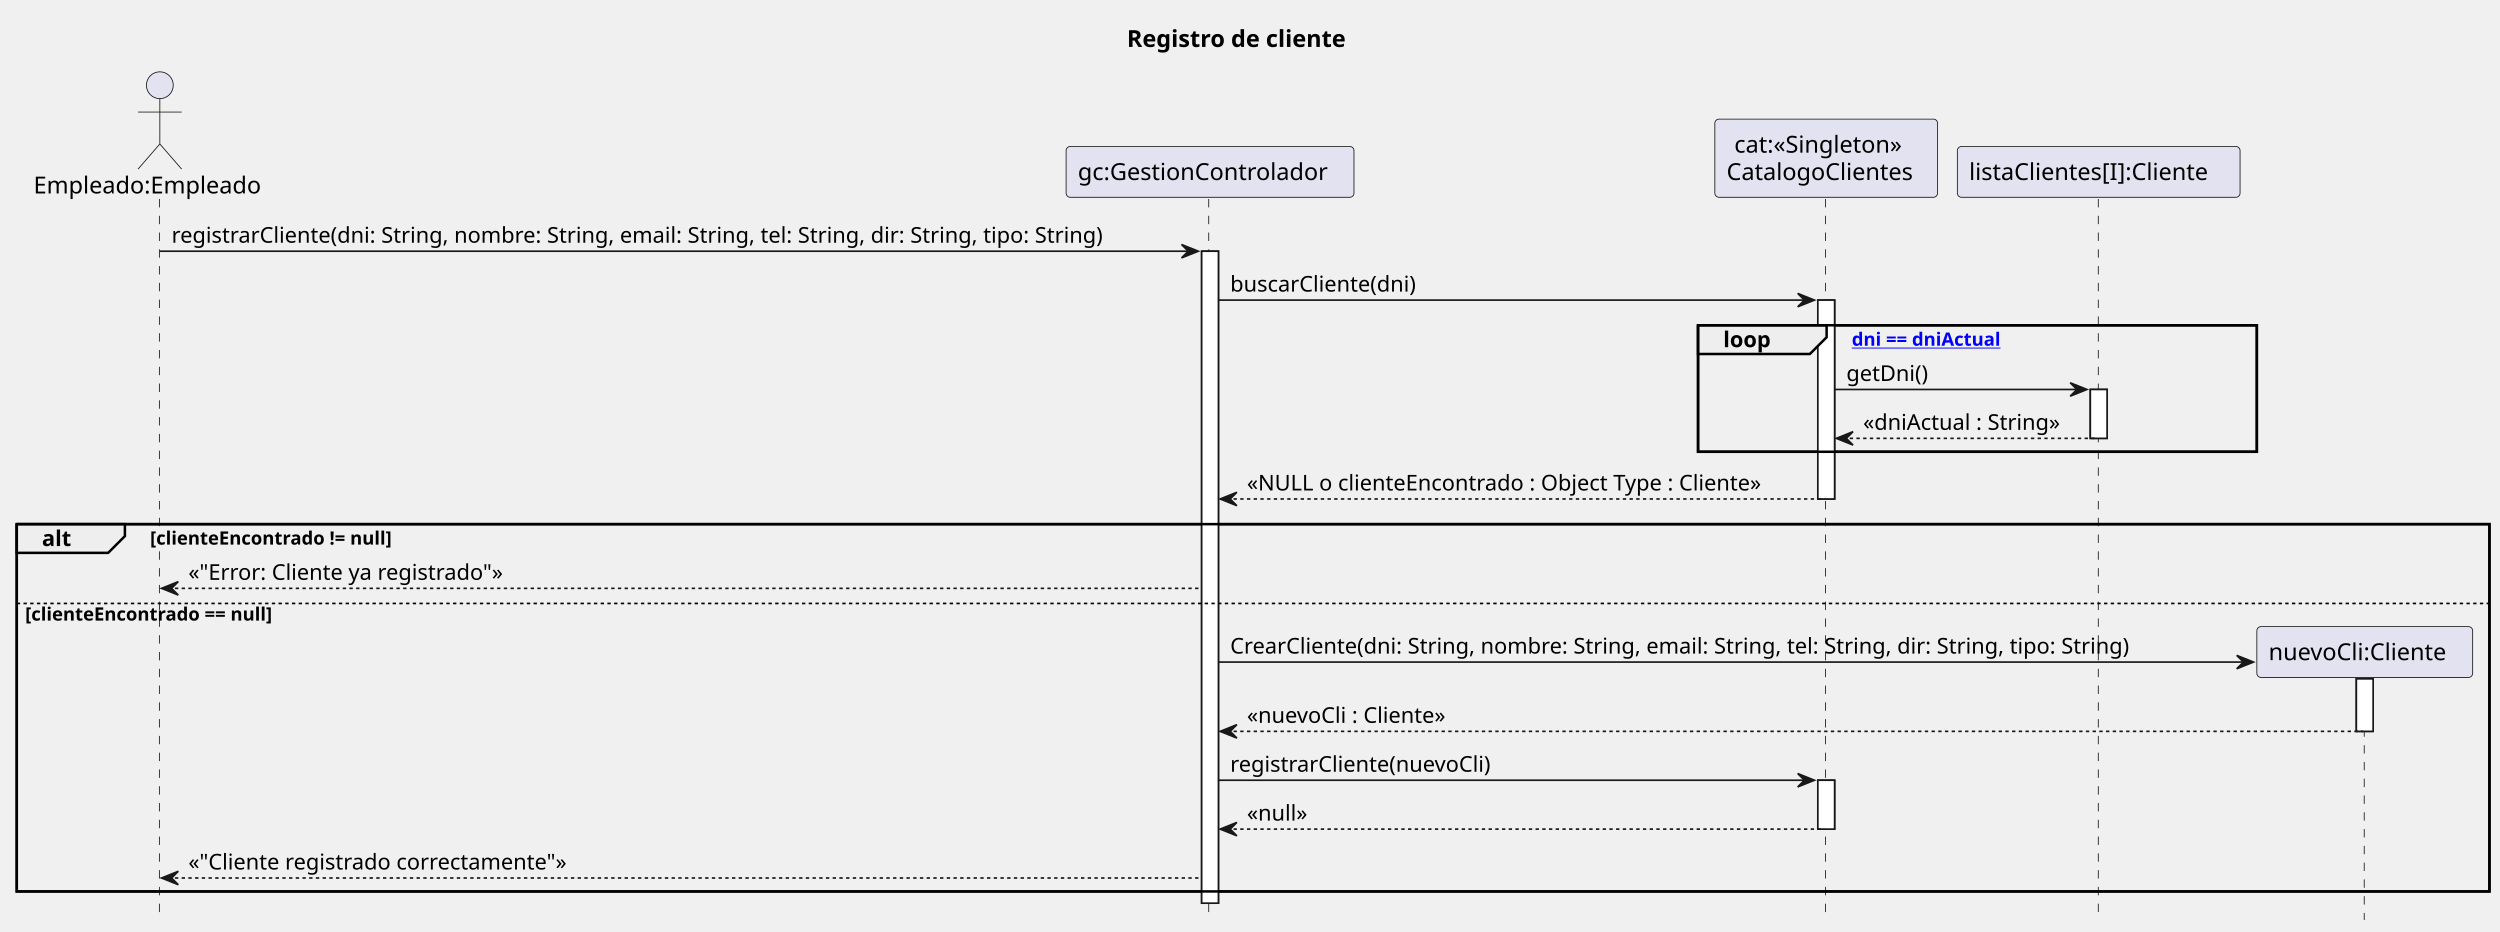
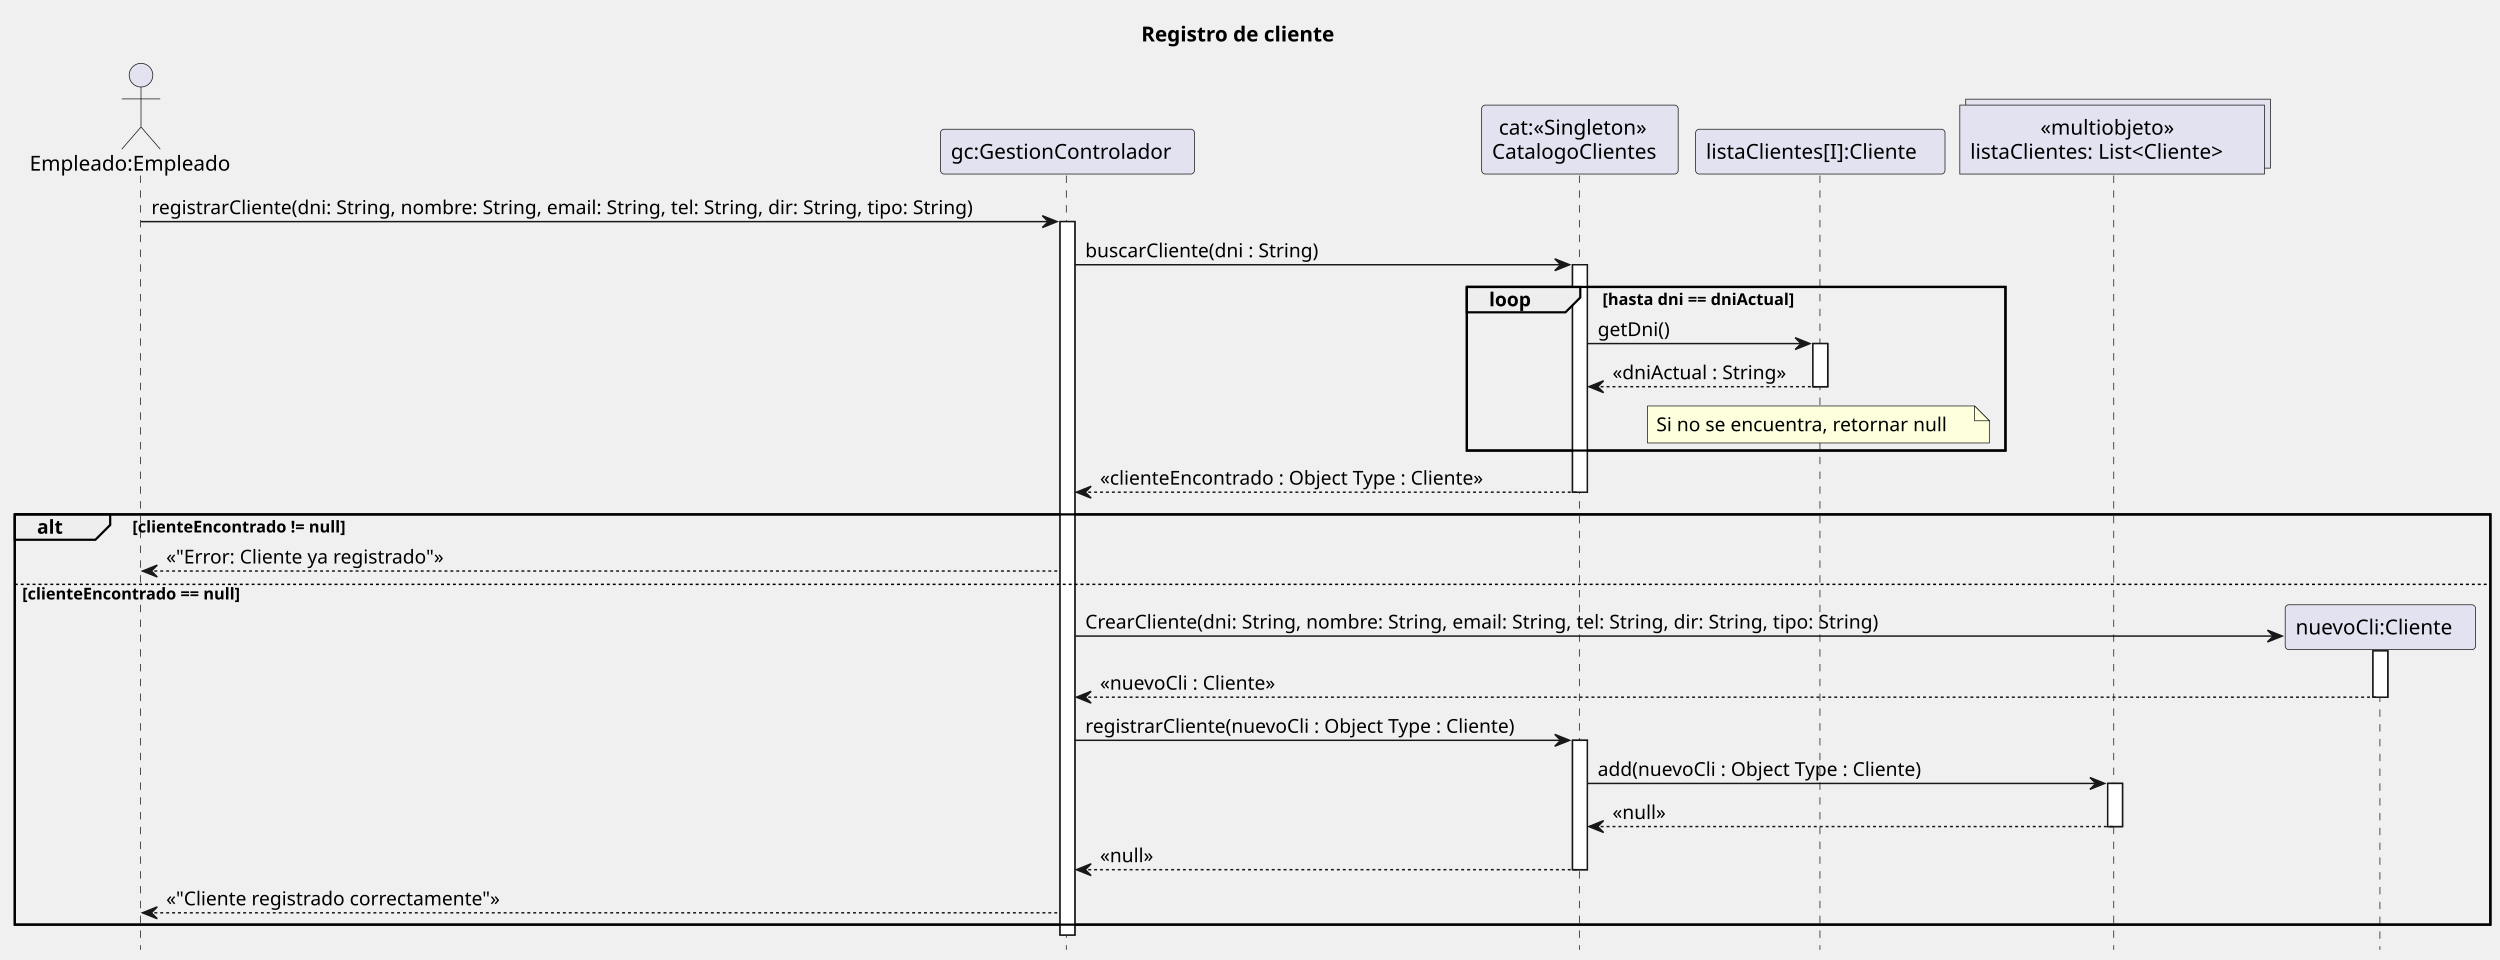
- <svg xmlns="http://www.w3.org/2000/svg" xmlns:xlink="http://www.w3.org/1999/xlink" contentStyleType="text/css" data-diagram-type="SEQUENCE" height="555px" preserveAspectRatio="none" style="width:1490px;height:555px;background:#FFFFFF;" version="1.1" viewBox="0 0 1490 555" width="1490px" zoomAndPan="magnify">
+ <svg xmlns="http://www.w3.org/2000/svg" contentStyleType="text/css" data-diagram-type="SEQUENCE" height="648px" preserveAspectRatio="none" style="width:1689px;height:648px;background:#FFFFFF;" version="1.1" viewBox="0 0 1689 648" width="1689px" zoomAndPan="magnify">
  <defs />
  <g>
-     <text fill="#000000" font-family="sans-serif" font-size="14" font-weight="bold" lengthAdjust="spacing" textLength="149.454" x="671.624" y="27.995">Registro de cliente</text>
+     <text fill="#000000" font-family="sans-serif" font-size="14" font-weight="bold" lengthAdjust="spacing" textLength="149.454" x="771.022" y="27.995">Registro de cliente</text>
    <g>
-       <rect fill="#FFFFFF" height="388.562" style="stroke:#181818;stroke-width:1;" width="10" x="716.186" y="149.727" />
+       <rect fill="#FFFFFF" height="481.961" style="stroke:#181818;stroke-width:1;" width="10" x="716.186" y="149.727" />
    </g>
    <g>
-       <rect fill="#FFFFFF" height="118.531" style="stroke:#181818;stroke-width:1;" width="10" x="1083.425" y="178.859" />
+       <rect fill="#FFFFFF" height="153.664" style="stroke:#181818;stroke-width:1;" width="10" x="1062.397" y="178.859" />
    </g>
    <g>
-       <rect fill="#FFFFFF" height="29.133" style="stroke:#181818;stroke-width:1;" width="10" x="1083.425" y="465.023" />
+       <rect fill="#FFFFFF" height="87.398" style="stroke:#181818;stroke-width:1;" width="10" x="1062.397" y="500.156" />
    </g>
    <g>
-       <rect fill="#FFFFFF" height="29.133" style="stroke:#181818;stroke-width:1;" width="10" x="1245.832" y="232.125" />
+       <rect fill="#FFFFFF" height="29.133" style="stroke:#181818;stroke-width:1;" width="10" x="1224.804" y="232.125" />
    </g>
    <g>
-       <rect fill="#FFFFFF" height="31.297" style="stroke:#181818;stroke-width:1;" width="10" x="1404.39" y="404.594" />
+       <rect fill="#FFFFFF" height="29.133" style="stroke:#181818;stroke-width:1;" width="10" x="1423.961" y="529.289" />
    </g>
-     <rect fill="none" height="75.398" style="stroke:#000000;stroke-width:1.5;" width="333.037" x="1012.041" y="193.859" />
-     <rect fill="none" height="218.898" style="stroke:#000000;stroke-width:1.5;" width="1473.703" x="10" y="312.391" />
+     <g>
+       <rect fill="#FFFFFF" height="31.297" style="stroke:#181818;stroke-width:1;" width="10" x="1603.186" y="439.727" />
+     </g>
+     <rect fill="none" height="110.531" style="stroke:#000000;stroke-width:1.5;" width="363.869" x="991.013" y="193.859" />
+     <rect fill="none" height="277.164" style="stroke:#000000;stroke-width:1.5;" width="1672.498" x="10" y="347.523" />
    <g class="participant-lifeline" data-entity-uid="part1" data-qualified-name="emp" id="part1-lifeline">
      <g>
-         <rect fill="#000000" fill-opacity="0" height="429.695" width="8" x="91.263" y="118.594" />
-         <line style="stroke:#181818;stroke-width:0.5;stroke-dasharray:5,5;" x1="95" x2="95" y1="118.594" y2="548.289" />
+         <rect fill="#000000" fill-opacity="0" height="523.094" width="8" x="91.263" y="118.594" />
+         <line style="stroke:#181818;stroke-width:0.5;stroke-dasharray:5,5;" x1="95" x2="95" y1="118.594" y2="641.688" />
      </g>
    </g>
    <g class="participant-lifeline" data-entity-uid="part2" data-qualified-name="ctrl" id="part2-lifeline">
      <g>
-         <rect fill="#000000" fill-opacity="0" height="429.695" width="8" x="717.186" y="118.594" />
-         <line style="stroke:#181818;stroke-width:0.5;stroke-dasharray:5,5;" x1="720.398" x2="720.398" y1="118.594" y2="548.289" />
+         <rect fill="#000000" fill-opacity="0" height="523.094" width="8" x="717.186" y="118.594" />
+         <line style="stroke:#181818;stroke-width:0.5;stroke-dasharray:5,5;" x1="720.398" x2="720.398" y1="118.594" y2="641.688" />
      </g>
    </g>
    <g class="participant-lifeline" data-entity-uid="part3" data-qualified-name="cat" id="part3-lifeline">
      <g>
-         <rect fill="#000000" fill-opacity="0" height="429.695" width="8" x="1084.425" y="118.594" />
-         <line style="stroke:#181818;stroke-width:0.5;stroke-dasharray:5,5;" x1="1088.041" x2="1088.041" y1="118.594" y2="548.289" />
+         <rect fill="#000000" fill-opacity="0" height="523.094" width="8" x="1063.397" y="118.594" />
+         <line style="stroke:#181818;stroke-width:0.5;stroke-dasharray:5,5;" x1="1067.013" x2="1067.013" y1="118.594" y2="641.688" />
      </g>
    </g>
    <g class="participant-lifeline" data-entity-uid="part4" data-qualified-name="cliente_actual" id="part4-lifeline">
      <g>
-         <rect fill="#000000" fill-opacity="0" height="429.695" width="8" x="1246.832" y="118.594" />
-         <line style="stroke:#181818;stroke-width:0.5;stroke-dasharray:5,5;" x1="1250.585" x2="1250.585" y1="118.594" y2="548.289" />
+         <rect fill="#000000" fill-opacity="0" height="523.094" width="8" x="1225.804" y="118.594" />
+         <line style="stroke:#181818;stroke-width:0.5;stroke-dasharray:5,5;" x1="1229.558" x2="1229.558" y1="118.594" y2="641.688" />
      </g>
    </g>
-     <g class="participant-lifeline" data-entity-uid="part5" data-qualified-name="nuevo_cli" id="part5-lifeline">
+     <g class="participant-lifeline" data-entity-uid="part5" data-qualified-name="lista_cli" id="part5-lifeline">
      <g>
-         <rect fill="#000000" fill-opacity="0" height="144.18" width="8" x="1405.39" y="404.109" />
-         <line style="stroke:#181818;stroke-width:0.5;stroke-dasharray:5,5;" x1="1409.078" x2="1409.078" y1="404.109" y2="548.289" />
+         <rect fill="#000000" fill-opacity="0" height="523.094" width="8" x="1424.961" y="118.594" />
+         <line style="stroke:#181818;stroke-width:0.5;stroke-dasharray:5,5;" x1="1428.05" x2="1428.05" y1="118.594" y2="641.688" />
+       </g>
+     </g>
+     <g class="participant-lifeline" data-entity-uid="part6" data-qualified-name="nuevo_cli" id="part6-lifeline">
+       <g>
+         <rect fill="#000000" fill-opacity="0" height="202.445" width="8" x="1604.186" y="439.242" />
+         <line style="stroke:#181818;stroke-width:0.5;stroke-dasharray:5,5;" x1="1607.873" x2="1607.873" y1="439.242" y2="641.688" />
      </g>
    </g>
    <g class="participant participant-head" data-entity-uid="part1" data-qualified-name="emp" id="part1-head">
      <text fill="#000000" font-family="sans-serif" font-size="14" lengthAdjust="spacing" textLength="144.525" x="20" y="115.292">Empleado:Empleado</text>
      <ellipse cx="95.263" cy="50.797" fill="#E2E2F0" rx="8" ry="8" style="stroke:#181818;stroke-width:0.5;" />
      <path d="M95.263,58.797 L95.263,85.797 M82.263,66.797 L108.263,66.797 M95.263,85.797 L82.263,100.797 M95.263,85.797 L108.263,100.797" fill="none" style="stroke:#181818;stroke-width:0.5;" />
    </g>
    <g class="participant participant-head" data-entity-uid="part2" data-qualified-name="ctrl" id="part2-head">
      <rect fill="#E2E2F0" height="30.297" rx="2.5" ry="2.5" style="stroke:#181818;stroke-width:0.5;" width="171.575" x="635.398" y="87.297" />
      <text fill="#000000" font-family="sans-serif" font-size="14" lengthAdjust="spacing" textLength="157.575" x="642.398" y="107.292">gc:GestionControlador</text>
    </g>
    <g class="participant participant-head" data-entity-uid="part3" data-qualified-name="cat" id="part3-head">
-       <rect fill="#E2E2F0" height="46.594" rx="2.5" ry="2.5" style="stroke:#181818;stroke-width:0.5;" width="132.768" x="1022.041" y="71" />
-       <text fill="#000000" font-family="sans-serif" font-size="14" lengthAdjust="spacing" textLength="109.58" x="1033.635" y="90.995">cat:«Singleton»</text>
-       <text fill="#000000" font-family="sans-serif" font-size="14" lengthAdjust="spacing" textLength="118.768" x="1029.041" y="107.292">CatalogoClientes</text>
+       <rect fill="#E2E2F0" height="46.594" rx="2.5" ry="2.5" style="stroke:#181818;stroke-width:0.5;" width="132.768" x="1001.013" y="71" />
+       <text fill="#000000" font-family="sans-serif" font-size="14" lengthAdjust="spacing" textLength="109.58" x="1012.607" y="90.995">cat:«Singleton»</text>
+       <text fill="#000000" font-family="sans-serif" font-size="14" lengthAdjust="spacing" textLength="118.768" x="1008.013" y="107.292">CatalogoClientes</text>
    </g>
    <g class="participant participant-head" data-entity-uid="part4" data-qualified-name="cliente_actual" id="part4-head">
-       <rect fill="#E2E2F0" height="30.297" rx="2.5" ry="2.5" style="stroke:#181818;stroke-width:0.5;" width="168.492" x="1166.585" y="87.297" />
-       <text fill="#000000" font-family="sans-serif" font-size="14" lengthAdjust="spacing" textLength="154.492" x="1173.585" y="107.292">listaClientes[I]:Cliente</text>
+       <rect fill="#E2E2F0" height="30.297" rx="2.5" ry="2.5" style="stroke:#181818;stroke-width:0.5;" width="168.492" x="1145.558" y="87.297" />
+       <text fill="#000000" font-family="sans-serif" font-size="14" lengthAdjust="spacing" textLength="154.492" x="1152.558" y="107.292">listaClientes[I]:Cliente</text>
+     </g>
+     <g class="participant participant-head" data-entity-uid="part5" data-qualified-name="lista_cli" id="part5-head">
+       <rect fill="#E2E2F0" height="46.594" style="stroke:#181818;stroke-width:0.5;" width="205.823" x="1328.05" y="67" />
+       <rect fill="#E2E2F0" height="46.594" style="stroke:#181818;stroke-width:0.5;" width="205.823" x="1324.05" y="71" />
+       <text fill="#000000" font-family="sans-serif" font-size="14" lengthAdjust="spacing" textLength="96.92" x="1378.502" y="90.995">«multiobjeto»</text>
+       <text fill="#000000" font-family="sans-serif" font-size="14" lengthAdjust="spacing" textLength="191.823" x="1331.05" y="107.292">listaClientes: List&lt;Cliente&gt;</text>
    </g>
    <g>
-       <rect fill="#FFFFFF" height="388.562" style="stroke:#181818;stroke-width:1;" width="10" x="716.186" y="149.727" />
+       <rect fill="#FFFFFF" height="481.961" style="stroke:#181818;stroke-width:1;" width="10" x="716.186" y="149.727" />
    </g>
    <g>
-       <rect fill="#FFFFFF" height="118.531" style="stroke:#181818;stroke-width:1;" width="10" x="1083.425" y="178.859" />
+       <rect fill="#FFFFFF" height="153.664" style="stroke:#181818;stroke-width:1;" width="10" x="1062.397" y="178.859" />
    </g>
    <g>
-       <rect fill="#FFFFFF" height="29.133" style="stroke:#181818;stroke-width:1;" width="10" x="1083.425" y="465.023" />
+       <rect fill="#FFFFFF" height="87.398" style="stroke:#181818;stroke-width:1;" width="10" x="1062.397" y="500.156" />
    </g>
    <g>
-       <rect fill="#FFFFFF" height="29.133" style="stroke:#181818;stroke-width:1;" width="10" x="1245.832" y="232.125" />
+       <rect fill="#FFFFFF" height="29.133" style="stroke:#181818;stroke-width:1;" width="10" x="1224.804" y="232.125" />
    </g>
    <g>
-       <rect fill="#FFFFFF" height="31.297" style="stroke:#181818;stroke-width:1;" width="10" x="1404.39" y="404.594" />
+       <rect fill="#FFFFFF" height="29.133" style="stroke:#181818;stroke-width:1;" width="10" x="1423.961" y="529.289" />
+     </g>
+     <g>
+       <rect fill="#FFFFFF" height="31.297" style="stroke:#181818;stroke-width:1;" width="10" x="1603.186" y="439.727" />
    </g>
    <g class="message" data-entity-1="part1" data-entity-2="part2" id="msg1">
      <polygon fill="#181818" points="704.186,145.727,714.186,149.727,704.186,153.727,708.186,149.727" style="stroke:#181818;stroke-width:1;" />
      <line style="stroke:#181818;stroke-width:1;" x1="95.263" x2="710.186" y1="149.727" y2="149.727" />
      <text fill="#000000" font-family="sans-serif" font-size="13" lengthAdjust="spacing" textLength="601.923" x="102.263" y="144.661">registrarCliente(dni: String, nombre: String, email: String, tel: String, dir: String, tipo: String)</text>
    </g>
    <g class="message" data-entity-1="part2" data-entity-2="part3" id="msg2">
-       <polygon fill="#181818" points="1071.425,174.859,1081.425,178.859,1071.425,182.859,1075.425,178.859" style="stroke:#181818;stroke-width:1;" />
-       <line style="stroke:#181818;stroke-width:1;" x1="726.186" x2="1077.425" y1="178.859" y2="178.859" />
-       <text fill="#000000" font-family="sans-serif" font-size="13" lengthAdjust="spacing" textLength="119.603" x="733.186" y="173.793">buscarCliente(dni)</text>
+       <polygon fill="#181818" points="1050.397,174.859,1060.397,178.859,1050.397,182.859,1054.397,178.859" style="stroke:#181818;stroke-width:1;" />
+       <line style="stroke:#181818;stroke-width:1;" x1="726.186" x2="1056.397" y1="178.859" y2="178.859" />
+       <text fill="#000000" font-family="sans-serif" font-size="13" lengthAdjust="spacing" textLength="171.044" x="733.186" y="173.793">buscarCliente(dni : String)</text>
    </g>
-     <path d="M1012.041,193.859 L1088.665,193.859 L1088.665,200.992 L1078.665,210.992 L1012.041,210.992 L1012.041,193.859" fill="#EEEEEE" style="stroke:#000000;stroke-width:1.5;" />
-     <rect fill="none" height="75.398" style="stroke:#000000;stroke-width:1.5;" width="333.037" x="1012.041" y="193.859" />
-     <text fill="#000000" font-family="sans-serif" font-size="13" font-weight="bold" lengthAdjust="spacing" textLength="31.624" x="1027.041" y="206.926">loop</text>
-     <a href="hasta" target="_top" title="hasta" xlink:actuate="onRequest" xlink:href="hasta" xlink:show="new" xlink:title="hasta" xlink:type="simple">
-       <text fill="#0000FF" font-family="sans-serif" font-size="11" font-weight="bold" lengthAdjust="spacing" text-decoration="underline" textLength="104.36" x="1103.665" y="206.07">dni == dniActual</text>
-     </a>
+     <path d="M991.013,193.859 L1067.637,193.859 L1067.637,200.992 L1057.637,210.992 L991.013,210.992 L991.013,193.859" fill="#EEEEEE" style="stroke:#000000;stroke-width:1.5;" />
+     <rect fill="none" height="110.531" style="stroke:#000000;stroke-width:1.5;" width="363.869" x="991.013" y="193.859" />
+     <text fill="#000000" font-family="sans-serif" font-size="13" font-weight="bold" lengthAdjust="spacing" textLength="31.624" x="1006.013" y="206.926">loop</text>
+     <text fill="#000000" font-family="sans-serif" font-size="11" font-weight="bold" lengthAdjust="spacing" textLength="152.727" x="1082.637" y="206.07">[hasta dni == dniActual]</text>
    <g class="message" data-entity-1="part3" data-entity-2="part4" id="msg3">
-       <polygon fill="#181818" points="1233.832,228.125,1243.832,232.125,1233.832,236.125,1237.832,232.125" style="stroke:#181818;stroke-width:1;" />
-       <line style="stroke:#181818;stroke-width:1;" x1="1093.425" x2="1239.832" y1="232.125" y2="232.125" />
-       <text fill="#000000" font-family="sans-serif" font-size="13" lengthAdjust="spacing" textLength="53.352" x="1100.425" y="227.059">getDni()</text>
+       <polygon fill="#181818" points="1212.804,228.125,1222.804,232.125,1212.804,236.125,1216.804,232.125" style="stroke:#181818;stroke-width:1;" />
+       <line style="stroke:#181818;stroke-width:1;" x1="1072.397" x2="1218.804" y1="232.125" y2="232.125" />
+       <text fill="#000000" font-family="sans-serif" font-size="13" lengthAdjust="spacing" textLength="53.352" x="1079.397" y="227.059">getDni()</text>
    </g>
    <g class="message" data-entity-1="part4" data-entity-2="part3" id="msg4">
-       <polygon fill="#181818" points="1104.425,257.258,1094.425,261.258,1104.425,265.258,1100.425,261.258" style="stroke:#181818;stroke-width:1;" />
-       <line style="stroke:#181818;stroke-width:1;stroke-dasharray:2,2;" x1="1098.425" x2="1249.832" y1="261.258" y2="261.258" />
-       <text fill="#000000" font-family="sans-serif" font-size="13" lengthAdjust="spacing" textLength="128.407" x="1110.425" y="256.192">«dniActual : String»</text>
+       <polygon fill="#181818" points="1083.397,257.258,1073.397,261.258,1083.397,265.258,1079.397,261.258" style="stroke:#181818;stroke-width:1;" />
+       <line style="stroke:#181818;stroke-width:1;stroke-dasharray:2,2;" x1="1077.397" x2="1228.804" y1="261.258" y2="261.258" />
+       <text fill="#000000" font-family="sans-serif" font-size="13" lengthAdjust="spacing" textLength="128.407" x="1089.397" y="256.192">«dniActual : String»</text>
    </g>
+     <path d="M1113,274.258 L1113,299.258 L1344,299.258 L1344,284.258 L1334,274.258 L1113,274.258" fill="#FEFFDD" style="stroke:#181818;stroke-width:0.5;" />
+     <path d="M1334,274.258 L1334,284.258 L1344,284.258 L1334,274.258" fill="#FEFFDD" style="stroke:#181818;stroke-width:0.5;" />
+     <text fill="#000000" font-family="sans-serif" font-size="13" lengthAdjust="spacing" textLength="210.882" x="1119" y="291.325">Si no se encuentra, retornar null</text>
    <g class="message" data-entity-1="part3" data-entity-2="part2" id="msg5">
-       <polygon fill="#181818" points="737.186,293.391,727.186,297.391,737.186,301.391,733.186,297.391" style="stroke:#181818;stroke-width:1;" />
-       <line style="stroke:#181818;stroke-width:1;stroke-dasharray:2,2;" x1="731.186" x2="1087.425" y1="297.391" y2="297.391" />
-       <text fill="#000000" font-family="sans-serif" font-size="13" lengthAdjust="spacing" textLength="333.239" x="743.186" y="292.325">«NULL o clienteEncontrado : Object Type : Cliente»</text>
+       <polygon fill="#181818" points="737.186,328.523,727.186,332.523,737.186,336.523,733.186,332.523" style="stroke:#181818;stroke-width:1;" />
+       <line style="stroke:#181818;stroke-width:1;stroke-dasharray:2,2;" x1="731.186" x2="1066.397" y1="332.523" y2="332.523" />
+       <text fill="#000000" font-family="sans-serif" font-size="13" lengthAdjust="spacing" textLength="283.296" x="743.186" y="327.457">«clienteEncontrado : Object Type : Cliente»</text>
    </g>
-     <path d="M10,312.391 L74.443,312.391 L74.443,319.523 L64.443,329.523 L10,329.523 L10,312.391" fill="#EEEEEE" style="stroke:#000000;stroke-width:1.5;" />
-     <rect fill="none" height="218.898" style="stroke:#000000;stroke-width:1.5;" width="1473.703" x="10" y="312.391" />
-     <text fill="#000000" font-family="sans-serif" font-size="13" font-weight="bold" lengthAdjust="spacing" textLength="19.443" x="25" y="325.457">alt</text>
-     <text fill="#000000" font-family="sans-serif" font-size="11" font-weight="bold" lengthAdjust="spacing" textLength="168.013" x="89.443" y="324.601">[clienteEncontrado != null]</text>
+     <path d="M10,347.523 L74.443,347.523 L74.443,354.656 L64.443,364.656 L10,364.656 L10,347.523" fill="#EEEEEE" style="stroke:#000000;stroke-width:1.5;" />
+     <rect fill="none" height="277.164" style="stroke:#000000;stroke-width:1.5;" width="1672.498" x="10" y="347.523" />
+     <text fill="#000000" font-family="sans-serif" font-size="13" font-weight="bold" lengthAdjust="spacing" textLength="19.443" x="25" y="360.59">alt</text>
+     <text fill="#000000" font-family="sans-serif" font-size="11" font-weight="bold" lengthAdjust="spacing" textLength="168.013" x="89.443" y="359.734">[clienteEncontrado != null]</text>
    <g class="message" data-entity-1="part2" data-entity-2="part1" id="msg6">
-       <polygon fill="#181818" points="106.263,346.656,96.263,350.656,106.263,354.656,102.263,350.656" style="stroke:#181818;stroke-width:1;" />
-       <line style="stroke:#181818;stroke-width:1;stroke-dasharray:2,2;" x1="100.263" x2="715.186" y1="350.656" y2="350.656" />
-       <text fill="#000000" font-family="sans-serif" font-size="13" lengthAdjust="spacing" textLength="204.731" x="112.263" y="345.59">«"Error: Cliente ya registrado"»</text>
+       <polygon fill="#181818" points="106.263,381.789,96.263,385.789,106.263,389.789,102.263,385.789" style="stroke:#181818;stroke-width:1;" />
+       <line style="stroke:#181818;stroke-width:1;stroke-dasharray:2,2;" x1="100.263" x2="715.186" y1="385.789" y2="385.789" />
+       <text fill="#000000" font-family="sans-serif" font-size="13" lengthAdjust="spacing" textLength="204.731" x="112.263" y="380.723">«"Error: Cliente ya registrado"»</text>
    </g>
-     <line style="stroke:#000000;stroke-width:1;stroke-dasharray:2,2;" x1="10" x2="1483.703" y1="359.656" y2="359.656" />
-     <text fill="#000000" font-family="sans-serif" font-size="11" font-weight="bold" lengthAdjust="spacing" textLength="172.213" x="15" y="369.867">[clienteEncontrado == null]</text>
-     <g class="message" data-entity-1="part2" data-entity-2="part5" id="msg7">
-       <polygon fill="#181818" points="1333.078,390.594,1343.078,394.594,1333.078,398.594,1337.078,394.594" style="stroke:#181818;stroke-width:1;" />
-       <line style="stroke:#181818;stroke-width:1;" x1="726.186" x2="1339.078" y1="394.594" y2="394.594" />
-       <text fill="#000000" font-family="sans-serif" font-size="13" lengthAdjust="spacing" textLength="581.921" x="733.186" y="389.528">CrearCliente(dni: String, nombre: String, email: String, tel: String, dir: String, tipo: String)</text>
+     <line style="stroke:#000000;stroke-width:1;stroke-dasharray:2,2;" x1="10" x2="1682.498" y1="394.789" y2="394.789" />
+     <text fill="#000000" font-family="sans-serif" font-size="11" font-weight="bold" lengthAdjust="spacing" textLength="172.213" x="15" y="405">[clienteEncontrado == null]</text>
+     <g class="message" data-entity-1="part2" data-entity-2="part6" id="msg7">
+       <polygon fill="#181818" points="1531.873,425.727,1541.873,429.727,1531.873,433.727,1535.873,429.727" style="stroke:#181818;stroke-width:1;" />
+       <line style="stroke:#181818;stroke-width:1;" x1="726.186" x2="1537.873" y1="429.727" y2="429.727" />
+       <text fill="#000000" font-family="sans-serif" font-size="13" lengthAdjust="spacing" textLength="581.921" x="733.186" y="424.661">CrearCliente(dni: String, nombre: String, email: String, tel: String, dir: String, tipo: String)</text>
    </g>
-     <rect fill="#E2E2F0" height="30.297" rx="2.5" ry="2.5" style="stroke:#181818;stroke-width:0.5;" width="128.625" x="1345.078" y="373.461" />
-     <text fill="#000000" font-family="sans-serif" font-size="14" lengthAdjust="spacing" textLength="114.625" x="1352.078" y="393.456">nuevoCli:Cliente</text>
-     <g class="message" data-entity-1="part5" data-entity-2="part2" id="msg9">
-       <polygon fill="#181818" points="737.186,431.891,727.186,435.891,737.186,439.891,733.186,435.891" style="stroke:#181818;stroke-width:1;" />
-       <line style="stroke:#181818;stroke-width:1;stroke-dasharray:2,2;" x1="731.186" x2="1408.39" y1="435.891" y2="435.891" />
-       <text fill="#000000" font-family="sans-serif" font-size="13" lengthAdjust="spacing" textLength="130.609" x="743.186" y="430.825">«nuevoCli : Cliente»</text>
+     <rect fill="#E2E2F0" height="30.297" rx="2.5" ry="2.5" style="stroke:#181818;stroke-width:0.5;" width="128.625" x="1543.873" y="408.594" />
+     <text fill="#000000" font-family="sans-serif" font-size="14" lengthAdjust="spacing" textLength="114.625" x="1550.873" y="428.589">nuevoCli:Cliente</text>
+     <g class="message" data-entity-1="part6" data-entity-2="part2" id="msg9">
+       <polygon fill="#181818" points="737.186,467.023,727.186,471.023,737.186,475.023,733.186,471.023" style="stroke:#181818;stroke-width:1;" />
+       <line style="stroke:#181818;stroke-width:1;stroke-dasharray:2,2;" x1="731.186" x2="1607.186" y1="471.023" y2="471.023" />
+       <text fill="#000000" font-family="sans-serif" font-size="13" lengthAdjust="spacing" textLength="130.609" x="743.186" y="465.957">«nuevoCli : Cliente»</text>
    </g>
    <g class="message" data-entity-1="part2" data-entity-2="part3" id="msg10">
-       <polygon fill="#181818" points="1071.425,461.023,1081.425,465.023,1071.425,469.023,1075.425,465.023" style="stroke:#181818;stroke-width:1;" />
-       <line style="stroke:#181818;stroke-width:1;" x1="726.186" x2="1077.425" y1="465.023" y2="465.023" />
-       <text fill="#000000" font-family="sans-serif" font-size="13" lengthAdjust="spacing" textLength="167.934" x="733.186" y="459.957">registrarCliente(nuevoCli)</text>
+       <polygon fill="#181818" points="1050.397,496.156,1060.397,500.156,1050.397,504.156,1054.397,500.156" style="stroke:#181818;stroke-width:1;" />
+       <line style="stroke:#181818;stroke-width:1;" x1="726.186" x2="1056.397" y1="500.156" y2="500.156" />
+       <text fill="#000000" font-family="sans-serif" font-size="13" lengthAdjust="spacing" textLength="317.211" x="733.186" y="495.09">registrarCliente(nuevoCli : Object Type : Cliente)</text>
    </g>
-     <g class="message" data-entity-1="part3" data-entity-2="part2" id="msg11">
-       <polygon fill="#181818" points="737.186,490.156,727.186,494.156,737.186,498.156,733.186,494.156" style="stroke:#181818;stroke-width:1;" />
-       <line style="stroke:#181818;stroke-width:1;stroke-dasharray:2,2;" x1="731.186" x2="1087.425" y1="494.156" y2="494.156" />
-       <text fill="#000000" font-family="sans-serif" font-size="13" lengthAdjust="spacing" textLength="39.609" x="743.186" y="489.09">«null»</text>
+     <g class="message" data-entity-1="part3" data-entity-2="part5" id="msg11">
+       <polygon fill="#181818" points="1411.961,525.289,1421.961,529.289,1411.961,533.289,1415.961,529.289" style="stroke:#181818;stroke-width:1;" />
+       <line style="stroke:#181818;stroke-width:1;" x1="1072.397" x2="1417.961" y1="529.289" y2="529.289" />
+       <text fill="#000000" font-family="sans-serif" font-size="13" lengthAdjust="spacing" textLength="240.316" x="1079.397" y="524.223">add(nuevoCli : Object Type : Cliente)</text>
    </g>
-     <g class="message" data-entity-1="part2" data-entity-2="part1" id="msg12">
-       <polygon fill="#181818" points="106.263,519.289,96.263,523.289,106.263,527.289,102.263,523.289" style="stroke:#181818;stroke-width:1;" />
-       <line style="stroke:#181818;stroke-width:1;stroke-dasharray:2,2;" x1="100.263" x2="715.186" y1="523.289" y2="523.289" />
-       <text fill="#000000" font-family="sans-serif" font-size="13" lengthAdjust="spacing" textLength="244.353" x="112.263" y="518.223">«"Cliente registrado correctamente"»</text>
+     <g class="message" data-entity-1="part5" data-entity-2="part3" id="msg12">
+       <polygon fill="#181818" points="1083.397,554.422,1073.397,558.422,1083.397,562.422,1079.397,558.422" style="stroke:#181818;stroke-width:1;" />
+       <line style="stroke:#181818;stroke-width:1;stroke-dasharray:2,2;" x1="1077.397" x2="1427.961" y1="558.422" y2="558.422" />
+       <text fill="#000000" font-family="sans-serif" font-size="13" lengthAdjust="spacing" textLength="39.609" x="1089.397" y="553.356">«null»</text>
+     </g>
+     <g class="message" data-entity-1="part3" data-entity-2="part2" id="msg13">
+       <polygon fill="#181818" points="737.186,583.555,727.186,587.555,737.186,591.555,733.186,587.555" style="stroke:#181818;stroke-width:1;" />
+       <line style="stroke:#181818;stroke-width:1;stroke-dasharray:2,2;" x1="731.186" x2="1066.397" y1="587.555" y2="587.555" />
+       <text fill="#000000" font-family="sans-serif" font-size="13" lengthAdjust="spacing" textLength="39.609" x="743.186" y="582.489">«null»</text>
+     </g>
+     <g class="message" data-entity-1="part2" data-entity-2="part1" id="msg14">
+       <polygon fill="#181818" points="106.263,612.688,96.263,616.688,106.263,620.688,102.263,616.688" style="stroke:#181818;stroke-width:1;" />
+       <line style="stroke:#181818;stroke-width:1;stroke-dasharray:2,2;" x1="100.263" x2="715.186" y1="616.688" y2="616.688" />
+       <text fill="#000000" font-family="sans-serif" font-size="13" lengthAdjust="spacing" textLength="244.353" x="112.263" y="611.622">«"Cliente registrado correctamente"»</text>
    </g>
  </g>
</svg>
